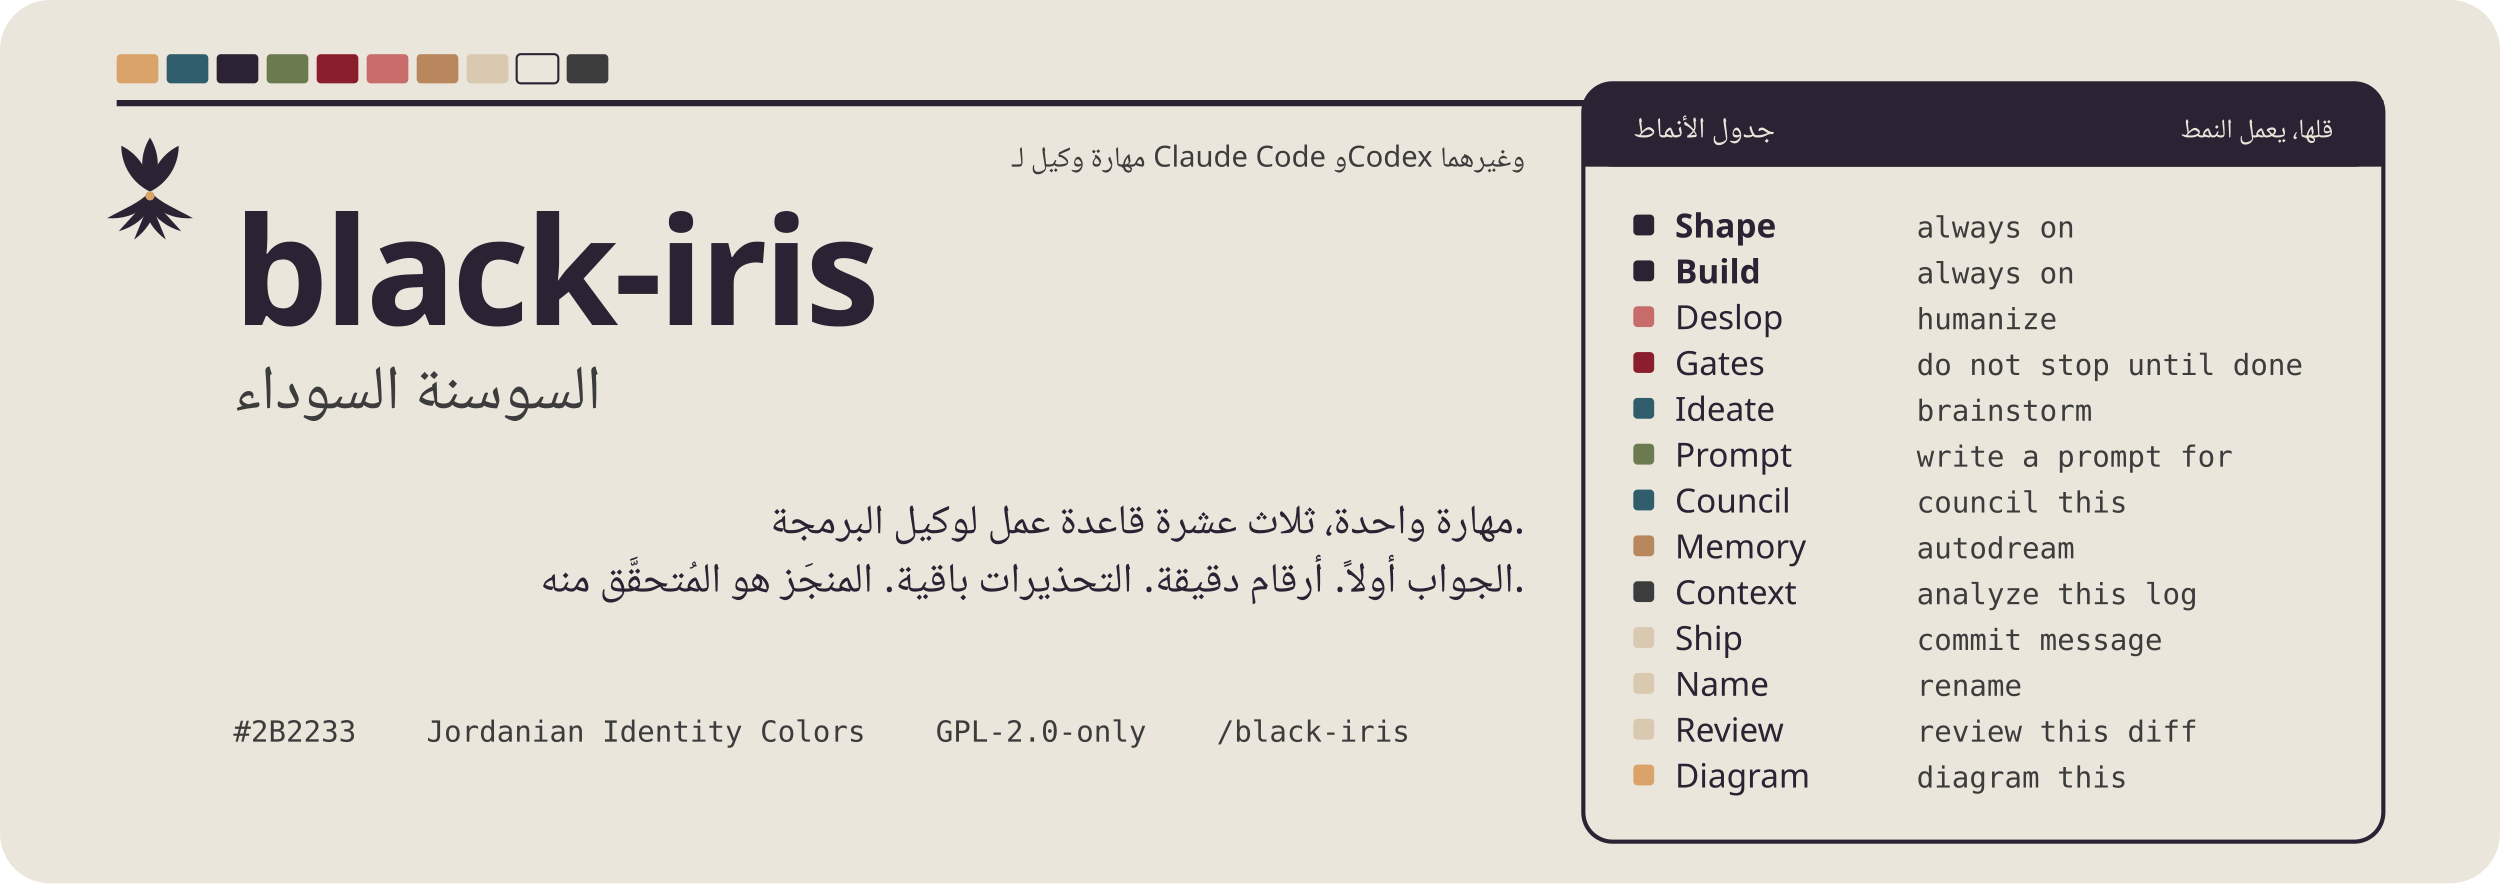
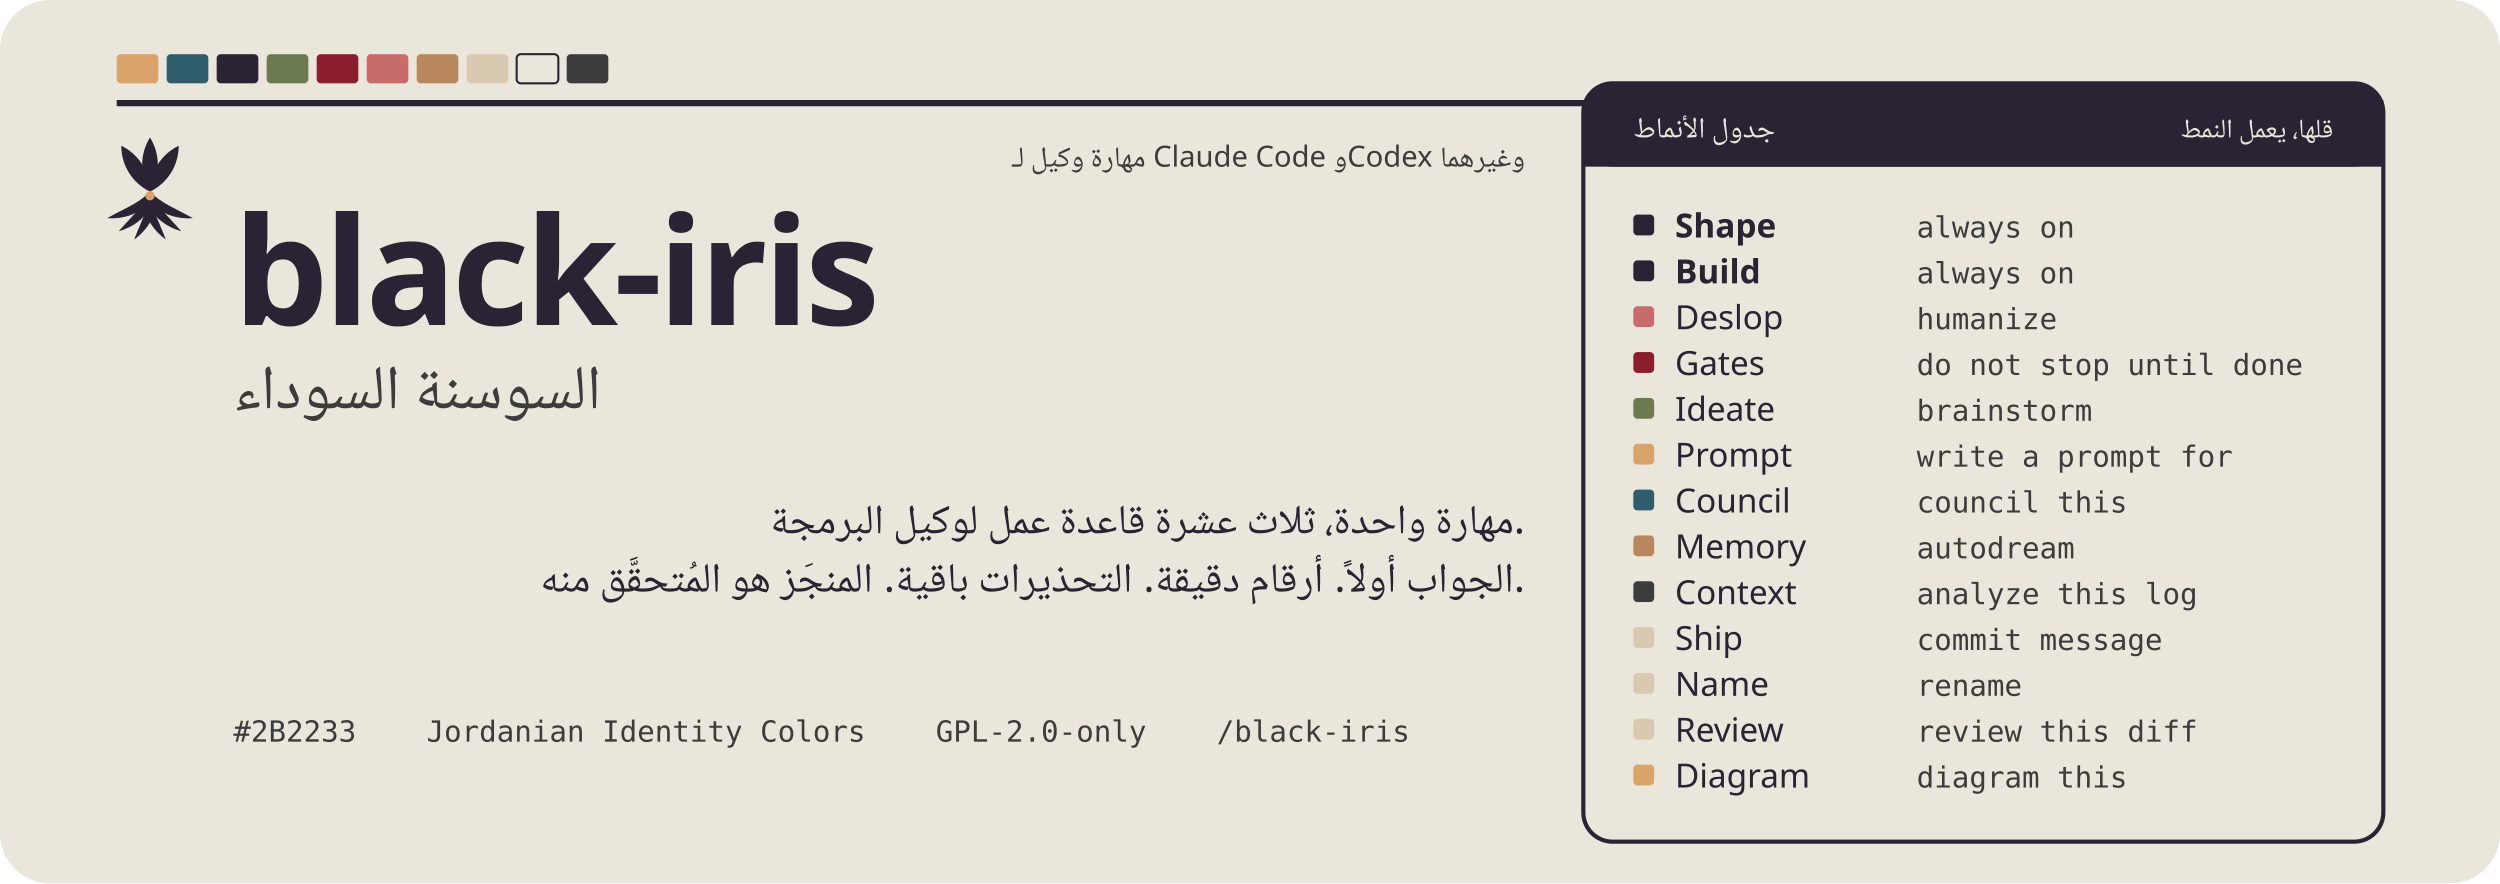
<svg xmlns="http://www.w3.org/2000/svg" width="1200" height="424" viewBox="0 0 1200 424" role="img" aria-labelledby="title desc">
  <rect width="1200" height="424" rx="24" fill="#EAE6DB" />
  <rect x="56" y="48" width="1088" height="3" fill="#2B2233" />
  <g id="identity-strip" transform="translate(56 26)">
    <rect x="0" y="0" width="20" height="14" rx="2" fill="#D9A36A" />
    <rect x="24" y="0" width="20" height="14" rx="2" fill="#2F5D6B" />
    <rect x="48" y="0" width="20" height="14" rx="2" fill="#2B2233" />
    <rect x="72" y="0" width="20" height="14" rx="2" fill="#6B7A4F" />
    <rect x="96" y="0" width="20" height="14" rx="2" fill="#8B1E2D" />
    <rect x="120" y="0" width="20" height="14" rx="2" fill="#C76B6B" />
    <rect x="144" y="0" width="20" height="14" rx="2" fill="#B9875E" />
    <rect x="168" y="0" width="20" height="14" rx="2" fill="#D9C9B0" />
    <rect x="192" y="0" width="20" height="14" rx="2" fill="#EAE6DB" stroke="#2B2233" stroke-width="1" />
    <rect x="216" y="0" width="20" height="14" rx="2" fill="#3C3C3C" />
  </g>
  <g transform="translate(72 92) scale(1.0)" fill="#2B2233">
    <path d="M0,0 C-5,-8 -5,-18 0,-26 C5,-18 5,-8 0,0Z" transform="rotate(-32)" />
    <path d="M0,0 C-5,-8 -5,-18 0,-26 C5,-18 5,-8 0,0Z" transform="rotate(0)" />
    <path d="M0,0 C-5,-8 -5,-18 0,-26 C5,-18 5,-8 0,0Z" transform="rotate(32)" />
    <path d="M0,0 C-3,7 -9,12 -15,19 C-8,17 -3,13 0,8 C3,13 8,17 15,19 C9,12 3,7 0,0Z" transform="rotate(-20)" />
    <path d="M0,0 C-3,7 -9,12 -15,19 C-8,17 -3,13 0,8 C3,13 8,17 15,19 C9,12 3,7 0,0Z" transform="rotate(0)" />
    <path d="M0,0 C-3,7 -9,12 -15,19 C-8,17 -3,13 0,8 C3,13 8,17 15,19 C9,12 3,7 0,0Z" transform="rotate(20)" />
    <circle cx="0" cy="2" r="2.2" fill="#D9A36A" />
  </g>
  <g id="title-block" transform="translate(112 64)">
    <text x="620" text-anchor="end" y="16" font-family="-apple-system, BlinkMacSystemFont, 'Segoe UI', 'Noto Sans', 'Noto Naskh Arabic', sans-serif" font-size="14" fill="#3C3C3C">مهارة وكيل لـ Claude Code وCodex وغيرهما</text>
    <text x="0" y="92" font-family="-apple-system, BlinkMacSystemFont, 'Segoe UI', 'Noto Sans', 'Noto Naskh Arabic', sans-serif" font-size="72" font-weight="800" letter-spacing="-2" fill="#2B2233">black-iris</text>
    <text x="0" y="132" font-family="-apple-system, BlinkMacSystemFont, 'Segoe UI', 'Noto Sans', 'Noto Naskh Arabic', sans-serif" font-size="30" fill="#3C3C3C">السوسنة السوداء</text>
    <text x="620" text-anchor="end" y="192" font-family="-apple-system, BlinkMacSystemFont, 'Segoe UI', 'Noto Sans', 'Noto Naskh Arabic', sans-serif" font-size="20" fill="#2B2233">مهارة واحدة، ثلاث عشرة قاعدة عمل لوكيل البرمجة.</text>
    <text x="620" text-anchor="end" y="220" font-family="-apple-system, BlinkMacSystemFont, 'Segoe UI', 'Noto Sans', 'Noto Naskh Arabic', sans-serif" font-size="20" fill="#2B2233">الجواب أولاً. أرقام دقيقة. التحذيرات باقية. المنجَز هو المُتحقَّق منه.</text>
    <text x="0" y="292" xml:space="preserve" font-family="ui-monospace, SFMono-Regular, Menlo, monospace" font-size="14" fill="#3C3C3C">#2B2233    Jordanian Identity Colors    GPL-2.0-only    /black-iris</text>
  </g>
  <g id="project-proof" transform="translate(760 40)">
    <rect x="0" y="0" width="384" height="364" rx="14" fill="#EAE6DB" stroke="#2B2233" stroke-width="2" />
    <rect x="0" y="0" width="384" height="40" rx="14" fill="#2B2233" />
    <rect x="0" y="26" width="384" height="14" fill="#2B2233" />
    <text x="24" y="26" font-family="-apple-system, BlinkMacSystemFont, 'Segoe UI', 'Noto Sans', 'Noto Naskh Arabic', sans-serif" font-size="14" fill="#EAE6DB">جدول الأنماط</text>
    <text x="360" y="26" text-anchor="end" font-family="-apple-system, BlinkMacSystemFont, 'Segoe UI', 'Noto Sans', 'Noto Naskh Arabic', sans-serif" font-size="13" fill="#EAE6DB">قلها، يعمل النمط</text>
    <rect x="24" y="63" width="10" height="10" rx="2" fill="#2B2233" />
    <text x="44" y="74" font-family="-apple-system, BlinkMacSystemFont, 'Segoe UI', 'Noto Sans', 'Noto Naskh Arabic', sans-serif" font-size="16" font-weight="700" fill="#2B2233">Shape</text>
    <text x="160" y="74" font-family="ui-monospace, SFMono-Regular, Menlo, monospace" font-size="14" fill="#3C3C3C">always on</text>
    <rect x="24" y="85" width="10" height="10" rx="2" fill="#2B2233" />
    <text x="44" y="96" font-family="-apple-system, BlinkMacSystemFont, 'Segoe UI', 'Noto Sans', 'Noto Naskh Arabic', sans-serif" font-size="16" font-weight="700" fill="#2B2233">Build</text>
    <text x="160" y="96" font-family="ui-monospace, SFMono-Regular, Menlo, monospace" font-size="14" fill="#3C3C3C">always on</text>
    <rect x="24" y="107" width="10" height="10" rx="2" fill="#C76B6B" />
    <text x="44" y="118" font-family="-apple-system, BlinkMacSystemFont, 'Segoe UI', 'Noto Sans', 'Noto Naskh Arabic', sans-serif" font-size="16" font-weight="500" fill="#2B2233">Deslop</text>
    <text x="160" y="118" font-family="ui-monospace, SFMono-Regular, Menlo, monospace" font-size="14" fill="#3C3C3C">humanize</text>
    <rect x="24" y="129" width="10" height="10" rx="2" fill="#8B1E2D" />
    <text x="44" y="140" font-family="-apple-system, BlinkMacSystemFont, 'Segoe UI', 'Noto Sans', 'Noto Naskh Arabic', sans-serif" font-size="16" font-weight="500" fill="#2B2233">Gates</text>
    <text x="160" y="140" font-family="ui-monospace, SFMono-Regular, Menlo, monospace" font-size="14" fill="#3C3C3C">do not stop until done</text>
-     <rect x="24" y="151" width="10" height="10" rx="2" fill="#2F5D6B" />
+     <rect x="24" y="151" width="10" height="10" rx="2" fill="#6B7A4F" />
    <text x="44" y="162" font-family="-apple-system, BlinkMacSystemFont, 'Segoe UI', 'Noto Sans', 'Noto Naskh Arabic', sans-serif" font-size="16" font-weight="500" fill="#2B2233">Ideate</text>
    <text x="160" y="162" font-family="ui-monospace, SFMono-Regular, Menlo, monospace" font-size="14" fill="#3C3C3C">brainstorm</text>
-     <rect x="24" y="173" width="10" height="10" rx="2" fill="#6B7A4F" />
+     <rect x="24" y="173" width="10" height="10" rx="2" fill="#D9A36A" />
    <text x="44" y="184" font-family="-apple-system, BlinkMacSystemFont, 'Segoe UI', 'Noto Sans', 'Noto Naskh Arabic', sans-serif" font-size="16" font-weight="500" fill="#2B2233">Prompt</text>
    <text x="160" y="184" font-family="ui-monospace, SFMono-Regular, Menlo, monospace" font-size="14" fill="#3C3C3C">write a prompt for</text>
    <rect x="24" y="195" width="10" height="10" rx="2" fill="#2F5D6B" />
    <text x="44" y="206" font-family="-apple-system, BlinkMacSystemFont, 'Segoe UI', 'Noto Sans', 'Noto Naskh Arabic', sans-serif" font-size="16" font-weight="500" fill="#2B2233">Council</text>
    <text x="160" y="206" font-family="ui-monospace, SFMono-Regular, Menlo, monospace" font-size="14" fill="#3C3C3C">council this</text>
    <rect x="24" y="217" width="10" height="10" rx="2" fill="#B9875E" />
    <text x="44" y="228" font-family="-apple-system, BlinkMacSystemFont, 'Segoe UI', 'Noto Sans', 'Noto Naskh Arabic', sans-serif" font-size="16" font-weight="500" fill="#2B2233">Memory</text>
    <text x="160" y="228" font-family="ui-monospace, SFMono-Regular, Menlo, monospace" font-size="14" fill="#3C3C3C">autodream</text>
    <rect x="24" y="239" width="10" height="10" rx="2" fill="#3C3C3C" />
    <text x="44" y="250" font-family="-apple-system, BlinkMacSystemFont, 'Segoe UI', 'Noto Sans', 'Noto Naskh Arabic', sans-serif" font-size="16" font-weight="500" fill="#2B2233">Context</text>
    <text x="160" y="250" font-family="ui-monospace, SFMono-Regular, Menlo, monospace" font-size="14" fill="#3C3C3C">analyze this log</text>
    <rect x="24" y="261" width="10" height="10" rx="2" fill="#D9C9B0" />
    <text x="44" y="272" font-family="-apple-system, BlinkMacSystemFont, 'Segoe UI', 'Noto Sans', 'Noto Naskh Arabic', sans-serif" font-size="16" font-weight="500" fill="#2B2233">Ship</text>
    <text x="160" y="272" font-family="ui-monospace, SFMono-Regular, Menlo, monospace" font-size="14" fill="#3C3C3C">commit message</text>
    <rect x="24" y="283" width="10" height="10" rx="2" fill="#D9C9B0" />
    <text x="44" y="294" font-family="-apple-system, BlinkMacSystemFont, 'Segoe UI', 'Noto Sans', 'Noto Naskh Arabic', sans-serif" font-size="16" font-weight="500" fill="#2B2233">Name</text>
    <text x="160" y="294" font-family="ui-monospace, SFMono-Regular, Menlo, monospace" font-size="14" fill="#3C3C3C">rename</text>
    <rect x="24" y="305" width="10" height="10" rx="2" fill="#D9C9B0" />
    <text x="44" y="316" font-family="-apple-system, BlinkMacSystemFont, 'Segoe UI', 'Noto Sans', 'Noto Naskh Arabic', sans-serif" font-size="16" font-weight="500" fill="#2B2233">Review</text>
    <text x="160" y="316" font-family="ui-monospace, SFMono-Regular, Menlo, monospace" font-size="14" fill="#3C3C3C">review this diff</text>
    <rect x="24" y="327" width="10" height="10" rx="2" fill="#D9A36A" />
    <text x="44" y="338" font-family="-apple-system, BlinkMacSystemFont, 'Segoe UI', 'Noto Sans', 'Noto Naskh Arabic', sans-serif" font-size="16" font-weight="500" fill="#2B2233">Diagram</text>
    <text x="160" y="338" font-family="ui-monospace, SFMono-Regular, Menlo, monospace" font-size="14" fill="#3C3C3C">diagram this</text>
  </g>
</svg>
